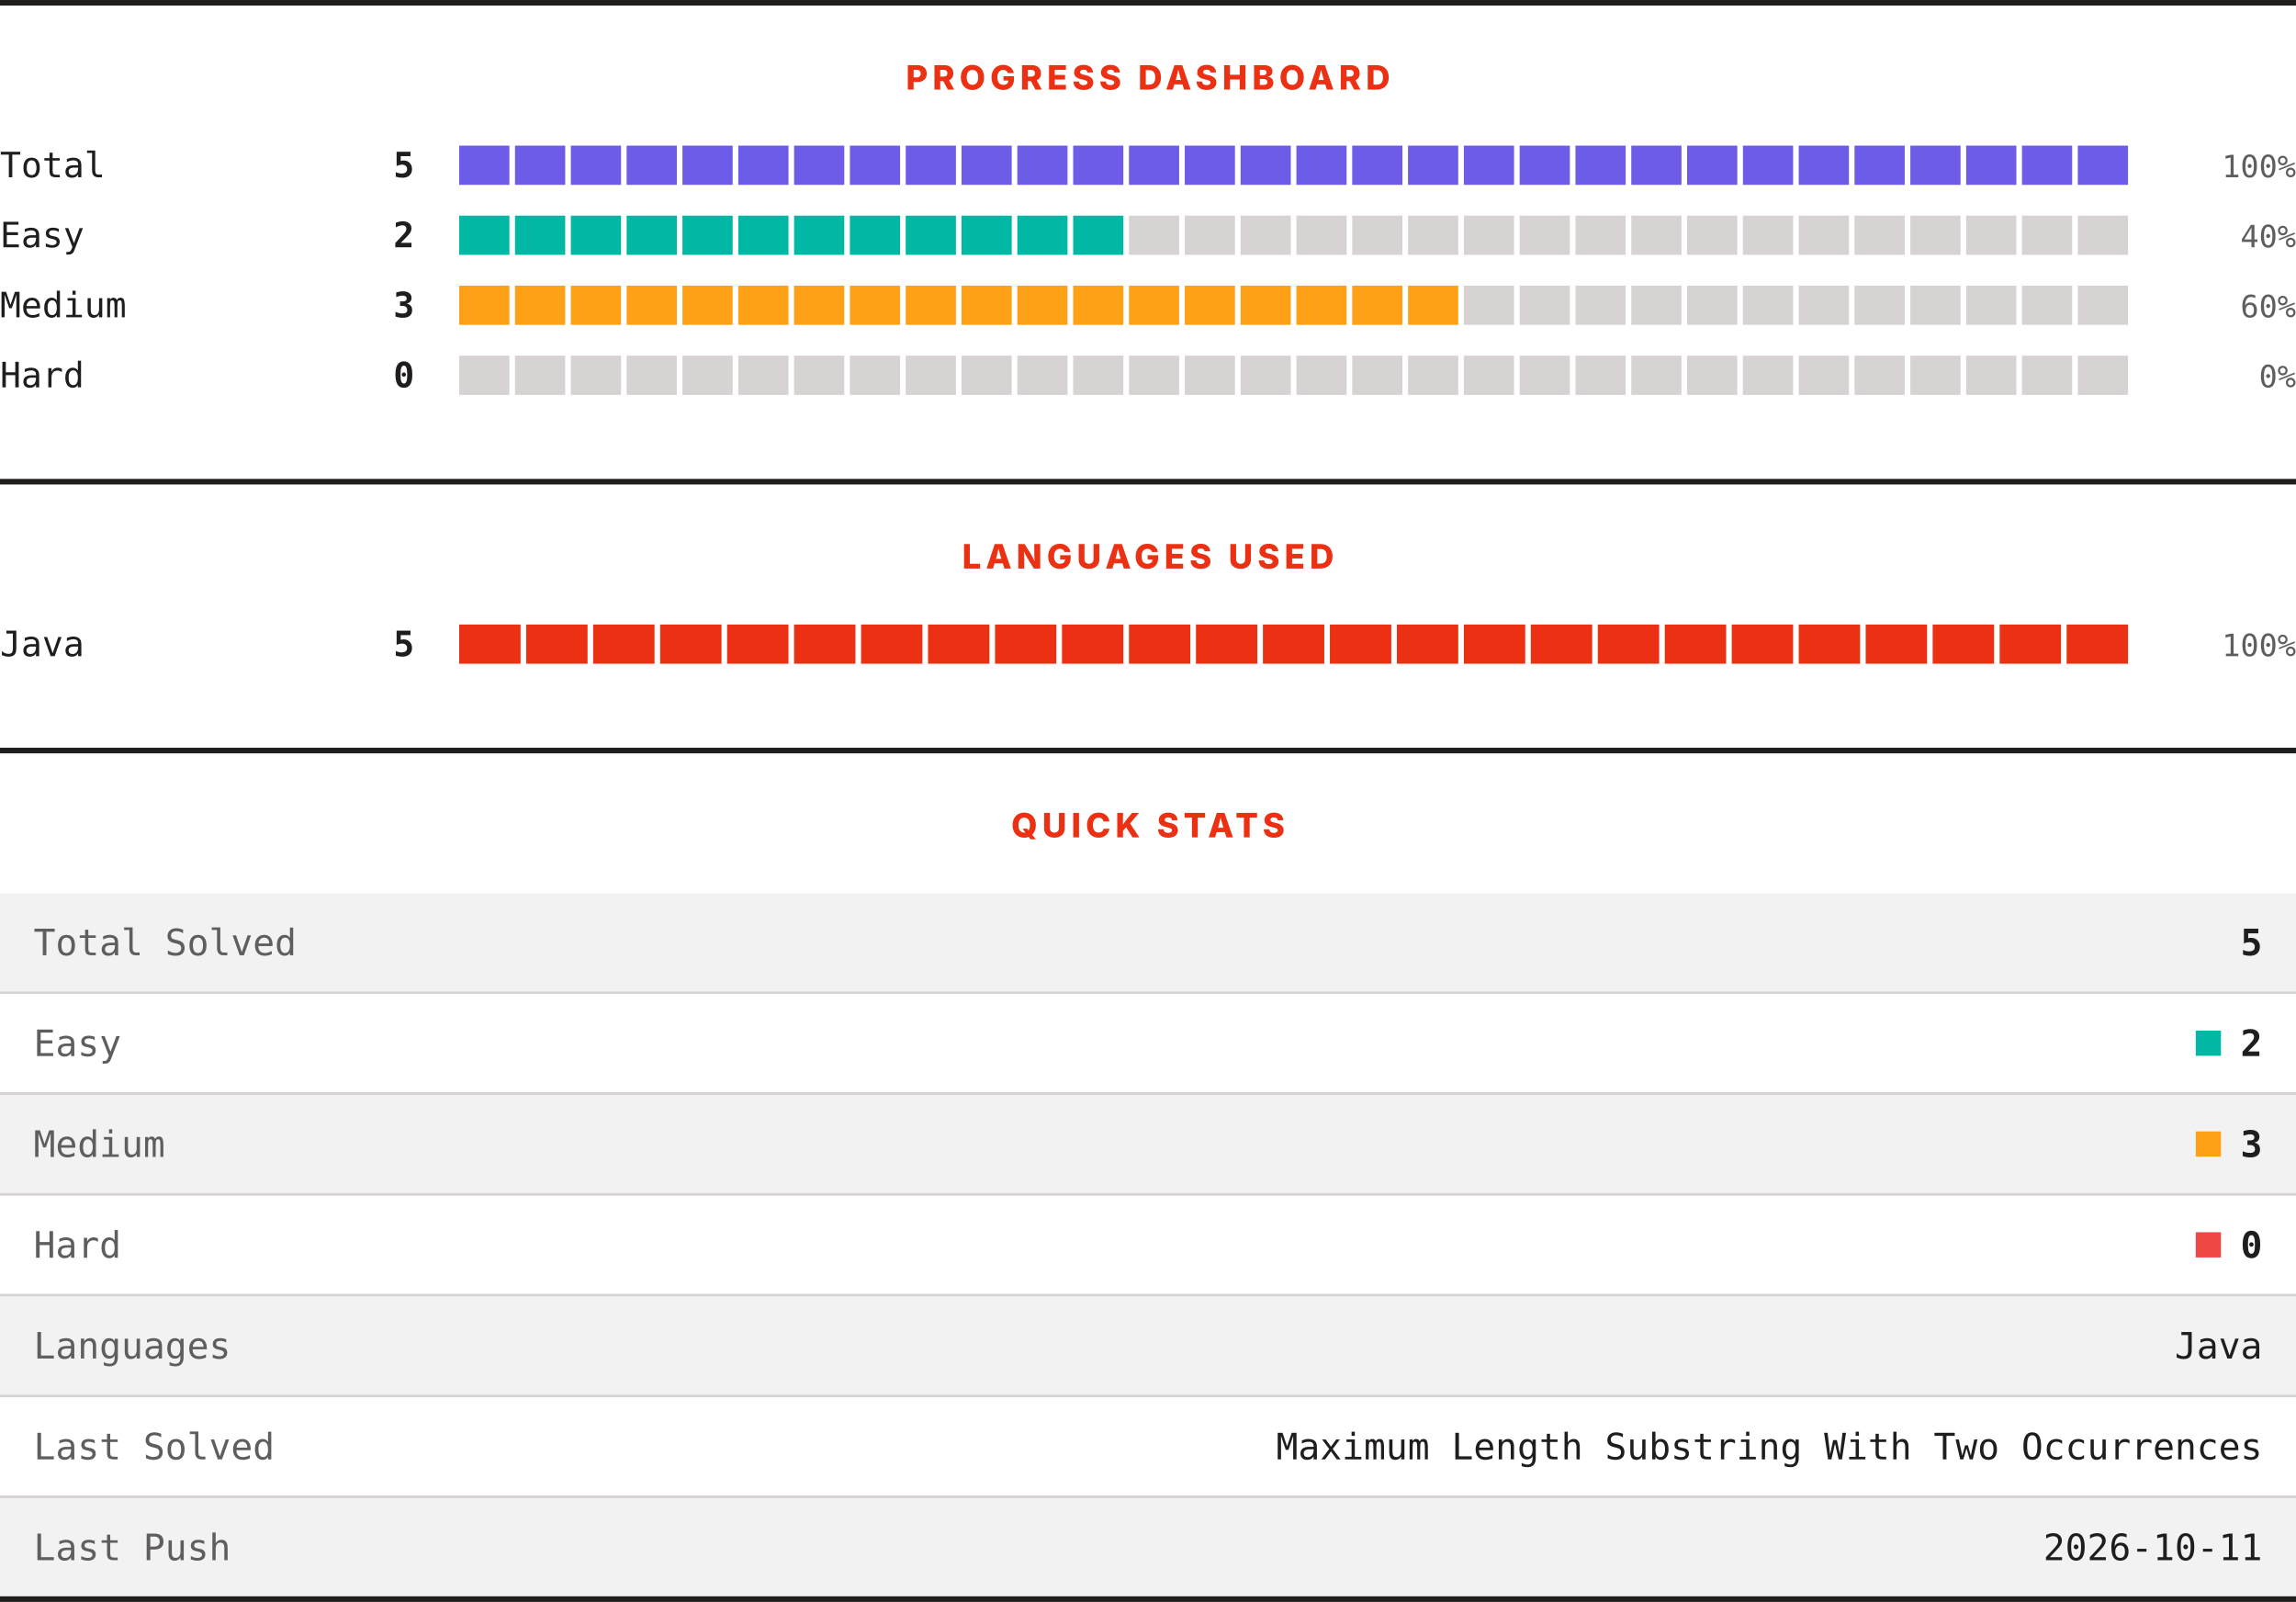
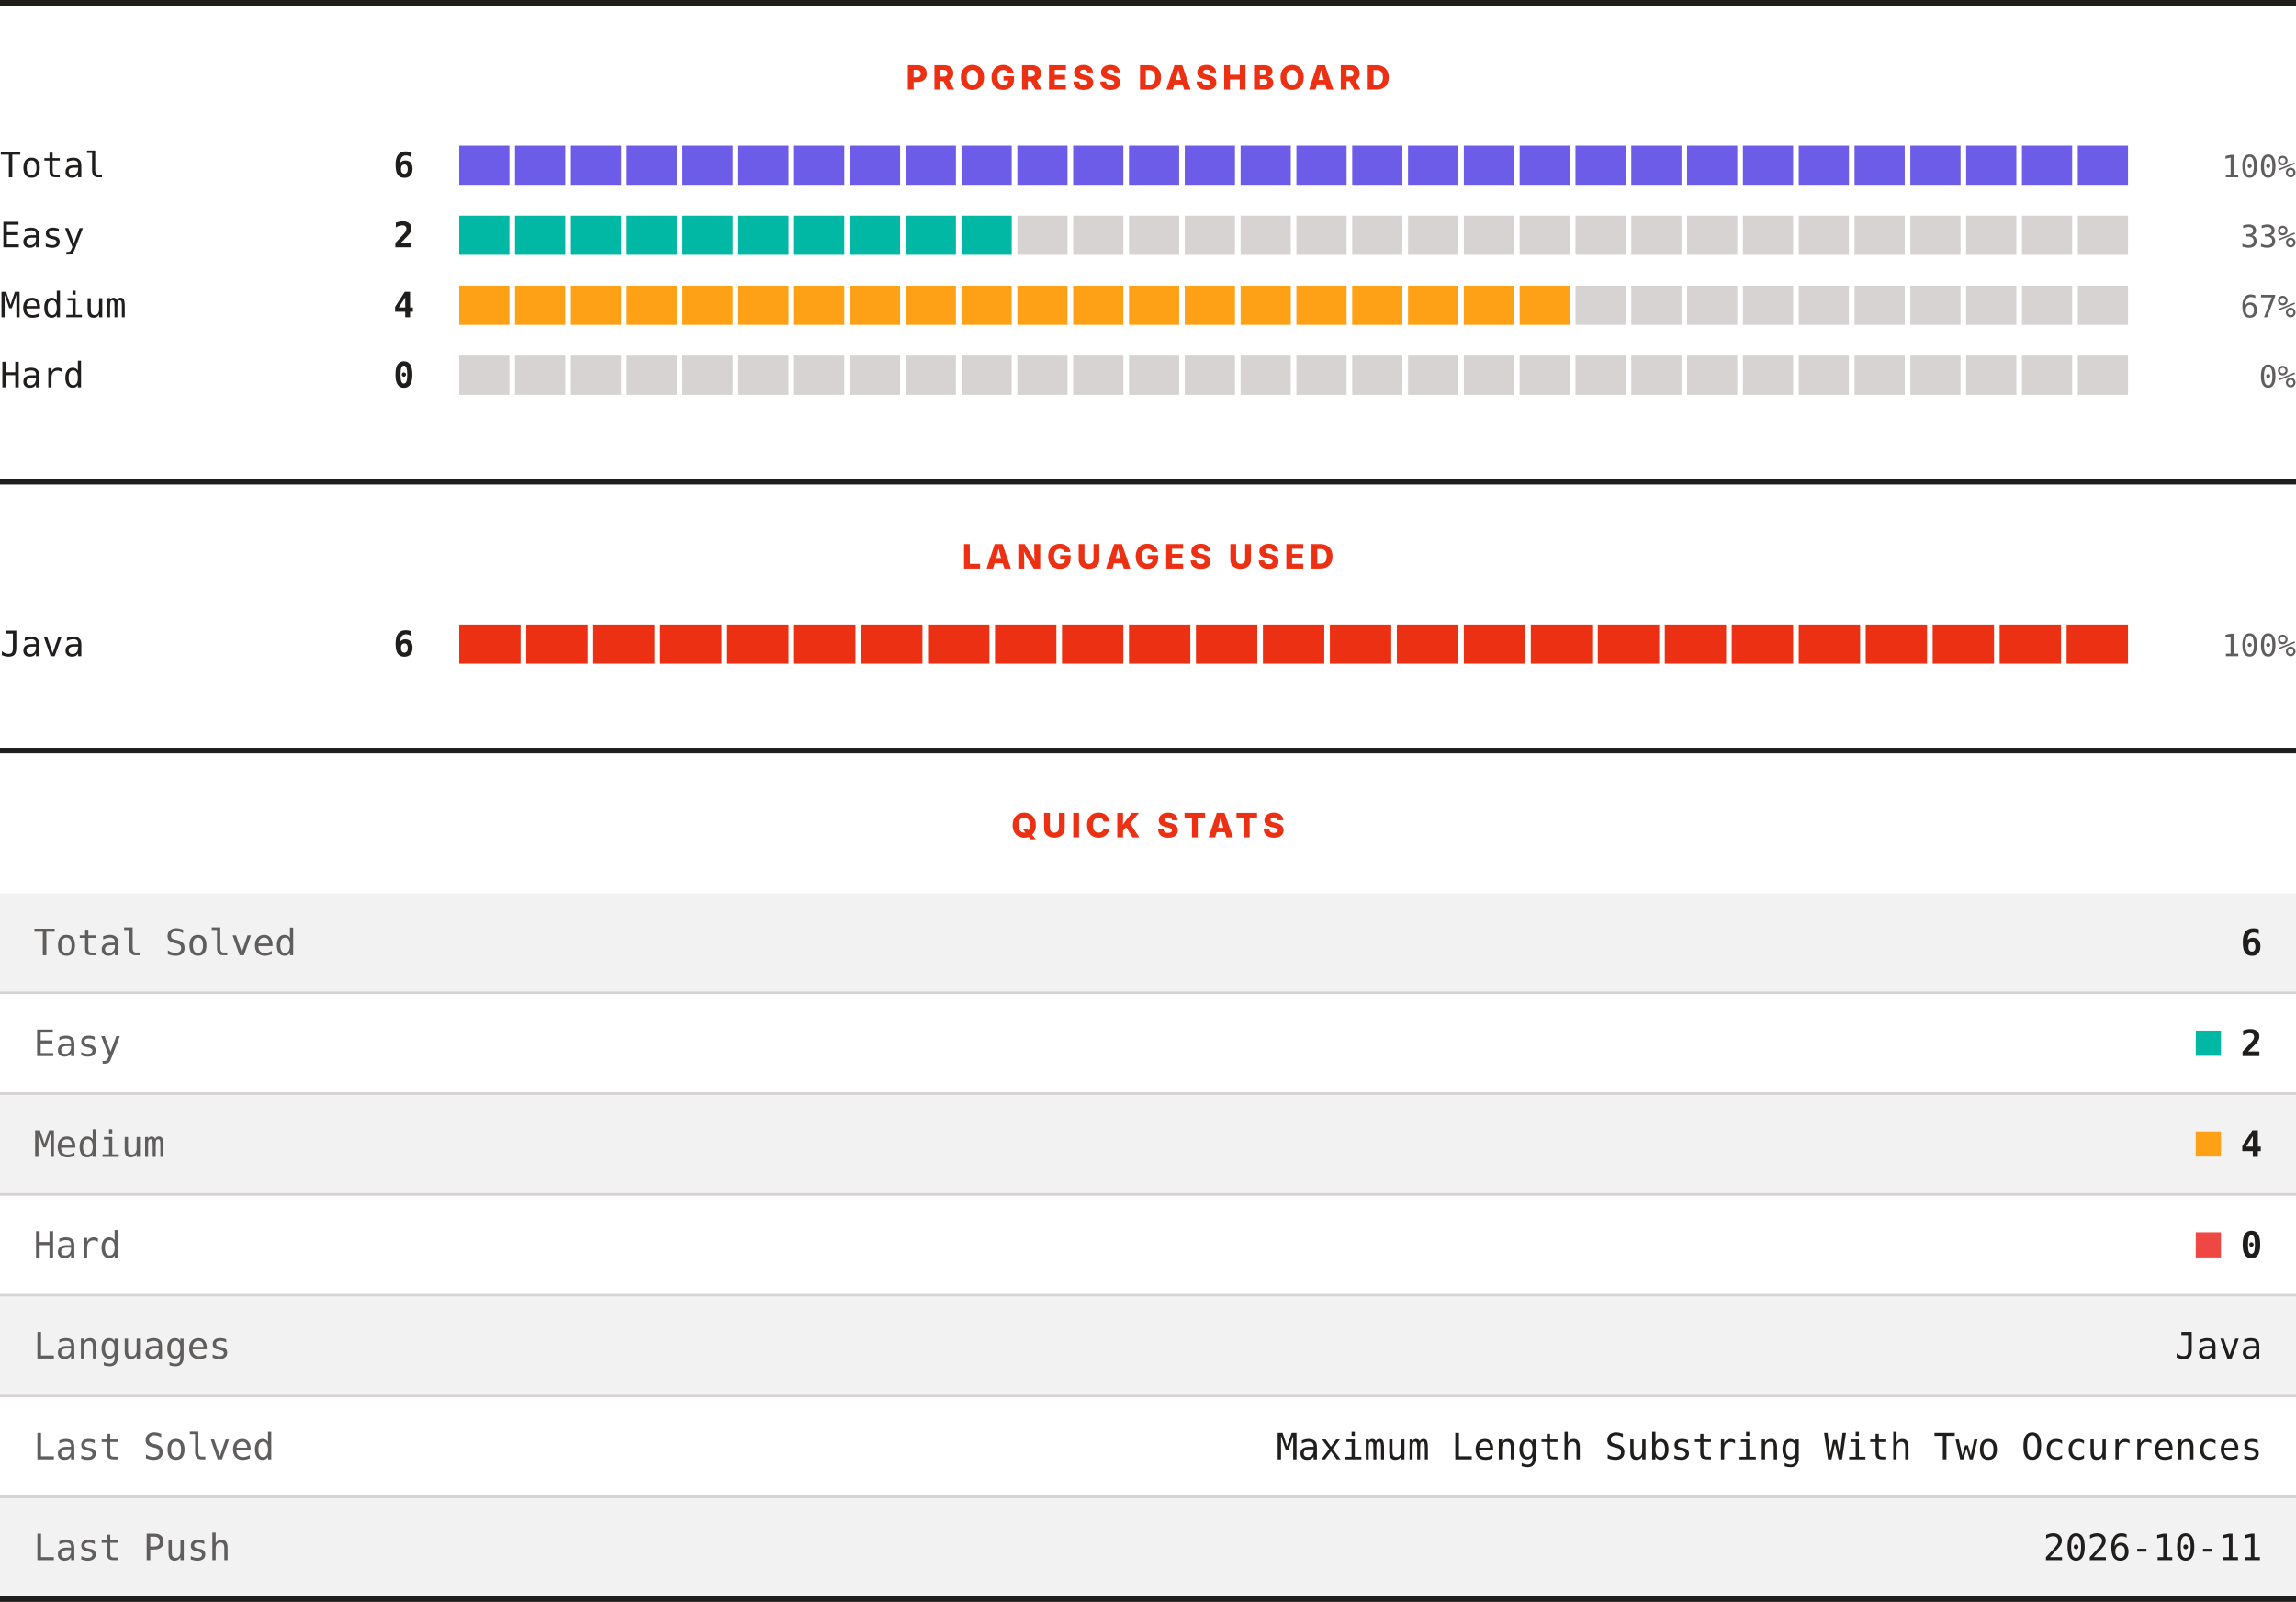
<svg xmlns="http://www.w3.org/2000/svg" width="820" height="572" viewBox="0 0 820 572" role="img" aria-label="LeetCode progress, languages and quick stats">
  <rect width="820" height="572" fill="#ffffff" />
  <rect x="0" y="0" width="820" height="2" fill="#201e1d" />
  <text x="410" y="32" text-anchor="middle" font-family="Archivo, system-ui, -apple-system, Segoe UI, sans-serif" font-size="12" font-weight="800" letter-spacing="1.68" fill="#ec3013">PROGRESS DASHBOARD</text>
  <text x="0" y="63.3" font-family="ui-monospace, SFMono-Regular, Menlo, Consolas, monospace" font-size="12.5" fill="#201e1d">Total</text>
-   <text x="148" y="63.3" text-anchor="end" font-family="ui-monospace, SFMono-Regular, Menlo, Consolas, monospace" font-size="12.5" font-weight="700" fill="#201e1d">5</text>
+   <text x="148" y="63.3" text-anchor="end" font-family="ui-monospace, SFMono-Regular, Menlo, Consolas, monospace" font-size="12.5" font-weight="700" fill="#201e1d">6</text>
  <rect x="164.00" y="52" width="17.93" height="14" fill="#6c5ce7" />
  <rect x="183.93" y="52" width="17.93" height="14" fill="#6c5ce7" />
  <rect x="203.87" y="52" width="17.93" height="14" fill="#6c5ce7" />
  <rect x="223.80" y="52" width="17.93" height="14" fill="#6c5ce7" />
  <rect x="243.73" y="52" width="17.93" height="14" fill="#6c5ce7" />
  <rect x="263.67" y="52" width="17.93" height="14" fill="#6c5ce7" />
  <rect x="283.60" y="52" width="17.93" height="14" fill="#6c5ce7" />
  <rect x="303.53" y="52" width="17.93" height="14" fill="#6c5ce7" />
  <rect x="323.47" y="52" width="17.93" height="14" fill="#6c5ce7" />
  <rect x="343.40" y="52" width="17.93" height="14" fill="#6c5ce7" />
  <rect x="363.33" y="52" width="17.93" height="14" fill="#6c5ce7" />
  <rect x="383.27" y="52" width="17.93" height="14" fill="#6c5ce7" />
  <rect x="403.20" y="52" width="17.93" height="14" fill="#6c5ce7" />
  <rect x="423.13" y="52" width="17.93" height="14" fill="#6c5ce7" />
  <rect x="443.07" y="52" width="17.93" height="14" fill="#6c5ce7" />
  <rect x="463.00" y="52" width="17.93" height="14" fill="#6c5ce7" />
  <rect x="482.93" y="52" width="17.93" height="14" fill="#6c5ce7" />
  <rect x="502.87" y="52" width="17.93" height="14" fill="#6c5ce7" />
  <rect x="522.80" y="52" width="17.93" height="14" fill="#6c5ce7" />
  <rect x="542.73" y="52" width="17.93" height="14" fill="#6c5ce7" />
  <rect x="562.67" y="52" width="17.93" height="14" fill="#6c5ce7" />
  <rect x="582.60" y="52" width="17.93" height="14" fill="#6c5ce7" />
  <rect x="602.53" y="52" width="17.93" height="14" fill="#6c5ce7" />
  <rect x="622.47" y="52" width="17.93" height="14" fill="#6c5ce7" />
  <rect x="642.40" y="52" width="17.93" height="14" fill="#6c5ce7" />
  <rect x="662.33" y="52" width="17.93" height="14" fill="#6c5ce7" />
  <rect x="682.27" y="52" width="17.93" height="14" fill="#6c5ce7" />
  <rect x="702.20" y="52" width="17.93" height="14" fill="#6c5ce7" />
  <rect x="722.13" y="52" width="17.93" height="14" fill="#6c5ce7" />
  <rect x="742.07" y="52" width="17.93" height="14" fill="#6c5ce7" />
  <text x="820" y="63.3" text-anchor="end" font-family="ui-monospace, SFMono-Regular, Menlo, Consolas, monospace" font-size="11" fill="#605d5d">100%</text>
  <text x="0" y="88.3" font-family="ui-monospace, SFMono-Regular, Menlo, Consolas, monospace" font-size="12.5" fill="#201e1d">Easy</text>
  <text x="148" y="88.3" text-anchor="end" font-family="ui-monospace, SFMono-Regular, Menlo, Consolas, monospace" font-size="12.5" font-weight="700" fill="#201e1d">2</text>
  <rect x="164.00" y="77" width="17.93" height="14" fill="#00b8a3" />
  <rect x="183.93" y="77" width="17.93" height="14" fill="#00b8a3" />
  <rect x="203.87" y="77" width="17.93" height="14" fill="#00b8a3" />
  <rect x="223.80" y="77" width="17.93" height="14" fill="#00b8a3" />
  <rect x="243.73" y="77" width="17.93" height="14" fill="#00b8a3" />
  <rect x="263.67" y="77" width="17.93" height="14" fill="#00b8a3" />
  <rect x="283.60" y="77" width="17.93" height="14" fill="#00b8a3" />
  <rect x="303.53" y="77" width="17.93" height="14" fill="#00b8a3" />
  <rect x="323.47" y="77" width="17.93" height="14" fill="#00b8a3" />
  <rect x="343.40" y="77" width="17.93" height="14" fill="#00b8a3" />
-   <rect x="363.33" y="77" width="17.93" height="14" fill="#00b8a3" />
-   <rect x="383.27" y="77" width="17.93" height="14" fill="#00b8a3" />
+   <rect x="363.33" y="77" width="17.93" height="14" fill="#d7d3d3" />
+   <rect x="383.27" y="77" width="17.93" height="14" fill="#d7d3d3" />
  <rect x="403.20" y="77" width="17.93" height="14" fill="#d7d3d3" />
  <rect x="423.13" y="77" width="17.93" height="14" fill="#d7d3d3" />
  <rect x="443.07" y="77" width="17.93" height="14" fill="#d7d3d3" />
  <rect x="463.00" y="77" width="17.93" height="14" fill="#d7d3d3" />
  <rect x="482.93" y="77" width="17.93" height="14" fill="#d7d3d3" />
  <rect x="502.87" y="77" width="17.93" height="14" fill="#d7d3d3" />
  <rect x="522.80" y="77" width="17.93" height="14" fill="#d7d3d3" />
  <rect x="542.73" y="77" width="17.93" height="14" fill="#d7d3d3" />
  <rect x="562.67" y="77" width="17.93" height="14" fill="#d7d3d3" />
  <rect x="582.60" y="77" width="17.93" height="14" fill="#d7d3d3" />
  <rect x="602.53" y="77" width="17.93" height="14" fill="#d7d3d3" />
  <rect x="622.47" y="77" width="17.93" height="14" fill="#d7d3d3" />
  <rect x="642.40" y="77" width="17.93" height="14" fill="#d7d3d3" />
  <rect x="662.33" y="77" width="17.93" height="14" fill="#d7d3d3" />
  <rect x="682.27" y="77" width="17.93" height="14" fill="#d7d3d3" />
  <rect x="702.20" y="77" width="17.93" height="14" fill="#d7d3d3" />
  <rect x="722.13" y="77" width="17.93" height="14" fill="#d7d3d3" />
  <rect x="742.07" y="77" width="17.93" height="14" fill="#d7d3d3" />
-   <text x="820" y="88.3" text-anchor="end" font-family="ui-monospace, SFMono-Regular, Menlo, Consolas, monospace" font-size="11" fill="#605d5d">40%</text>
+   <text x="820" y="88.3" text-anchor="end" font-family="ui-monospace, SFMono-Regular, Menlo, Consolas, monospace" font-size="11" fill="#605d5d">33%</text>
  <text x="0" y="113.3" font-family="ui-monospace, SFMono-Regular, Menlo, Consolas, monospace" font-size="12.5" fill="#201e1d">Medium</text>
-   <text x="148" y="113.3" text-anchor="end" font-family="ui-monospace, SFMono-Regular, Menlo, Consolas, monospace" font-size="12.5" font-weight="700" fill="#201e1d">3</text>
+   <text x="148" y="113.3" text-anchor="end" font-family="ui-monospace, SFMono-Regular, Menlo, Consolas, monospace" font-size="12.5" font-weight="700" fill="#201e1d">4</text>
  <rect x="164.00" y="102" width="17.93" height="14" fill="#ffa116" />
  <rect x="183.93" y="102" width="17.93" height="14" fill="#ffa116" />
  <rect x="203.87" y="102" width="17.93" height="14" fill="#ffa116" />
  <rect x="223.80" y="102" width="17.93" height="14" fill="#ffa116" />
  <rect x="243.73" y="102" width="17.93" height="14" fill="#ffa116" />
  <rect x="263.67" y="102" width="17.93" height="14" fill="#ffa116" />
  <rect x="283.60" y="102" width="17.93" height="14" fill="#ffa116" />
  <rect x="303.53" y="102" width="17.93" height="14" fill="#ffa116" />
  <rect x="323.47" y="102" width="17.93" height="14" fill="#ffa116" />
  <rect x="343.40" y="102" width="17.93" height="14" fill="#ffa116" />
  <rect x="363.33" y="102" width="17.93" height="14" fill="#ffa116" />
  <rect x="383.27" y="102" width="17.93" height="14" fill="#ffa116" />
  <rect x="403.20" y="102" width="17.93" height="14" fill="#ffa116" />
  <rect x="423.13" y="102" width="17.93" height="14" fill="#ffa116" />
  <rect x="443.07" y="102" width="17.93" height="14" fill="#ffa116" />
  <rect x="463.00" y="102" width="17.93" height="14" fill="#ffa116" />
  <rect x="482.93" y="102" width="17.93" height="14" fill="#ffa116" />
  <rect x="502.87" y="102" width="17.93" height="14" fill="#ffa116" />
-   <rect x="522.80" y="102" width="17.93" height="14" fill="#d7d3d3" />
-   <rect x="542.73" y="102" width="17.93" height="14" fill="#d7d3d3" />
+   <rect x="522.80" y="102" width="17.93" height="14" fill="#ffa116" />
+   <rect x="542.73" y="102" width="17.93" height="14" fill="#ffa116" />
  <rect x="562.67" y="102" width="17.93" height="14" fill="#d7d3d3" />
  <rect x="582.60" y="102" width="17.93" height="14" fill="#d7d3d3" />
  <rect x="602.53" y="102" width="17.93" height="14" fill="#d7d3d3" />
  <rect x="622.47" y="102" width="17.93" height="14" fill="#d7d3d3" />
  <rect x="642.40" y="102" width="17.93" height="14" fill="#d7d3d3" />
  <rect x="662.33" y="102" width="17.93" height="14" fill="#d7d3d3" />
  <rect x="682.27" y="102" width="17.93" height="14" fill="#d7d3d3" />
  <rect x="702.20" y="102" width="17.93" height="14" fill="#d7d3d3" />
  <rect x="722.13" y="102" width="17.93" height="14" fill="#d7d3d3" />
  <rect x="742.07" y="102" width="17.93" height="14" fill="#d7d3d3" />
-   <text x="820" y="113.3" text-anchor="end" font-family="ui-monospace, SFMono-Regular, Menlo, Consolas, monospace" font-size="11" fill="#605d5d">60%</text>
+   <text x="820" y="113.3" text-anchor="end" font-family="ui-monospace, SFMono-Regular, Menlo, Consolas, monospace" font-size="11" fill="#605d5d">67%</text>
  <text x="0" y="138.3" font-family="ui-monospace, SFMono-Regular, Menlo, Consolas, monospace" font-size="12.5" fill="#201e1d">Hard</text>
  <text x="148" y="138.3" text-anchor="end" font-family="ui-monospace, SFMono-Regular, Menlo, Consolas, monospace" font-size="12.5" font-weight="700" fill="#201e1d">0</text>
  <rect x="164.00" y="127" width="17.93" height="14" fill="#d7d3d3" />
  <rect x="183.93" y="127" width="17.93" height="14" fill="#d7d3d3" />
  <rect x="203.87" y="127" width="17.93" height="14" fill="#d7d3d3" />
  <rect x="223.80" y="127" width="17.93" height="14" fill="#d7d3d3" />
  <rect x="243.73" y="127" width="17.93" height="14" fill="#d7d3d3" />
  <rect x="263.67" y="127" width="17.93" height="14" fill="#d7d3d3" />
  <rect x="283.60" y="127" width="17.93" height="14" fill="#d7d3d3" />
  <rect x="303.53" y="127" width="17.93" height="14" fill="#d7d3d3" />
  <rect x="323.47" y="127" width="17.93" height="14" fill="#d7d3d3" />
  <rect x="343.40" y="127" width="17.93" height="14" fill="#d7d3d3" />
  <rect x="363.33" y="127" width="17.93" height="14" fill="#d7d3d3" />
  <rect x="383.27" y="127" width="17.93" height="14" fill="#d7d3d3" />
  <rect x="403.20" y="127" width="17.93" height="14" fill="#d7d3d3" />
  <rect x="423.13" y="127" width="17.93" height="14" fill="#d7d3d3" />
  <rect x="443.07" y="127" width="17.93" height="14" fill="#d7d3d3" />
  <rect x="463.00" y="127" width="17.93" height="14" fill="#d7d3d3" />
  <rect x="482.93" y="127" width="17.93" height="14" fill="#d7d3d3" />
  <rect x="502.87" y="127" width="17.93" height="14" fill="#d7d3d3" />
  <rect x="522.80" y="127" width="17.93" height="14" fill="#d7d3d3" />
  <rect x="542.73" y="127" width="17.93" height="14" fill="#d7d3d3" />
  <rect x="562.67" y="127" width="17.93" height="14" fill="#d7d3d3" />
  <rect x="582.60" y="127" width="17.93" height="14" fill="#d7d3d3" />
  <rect x="602.53" y="127" width="17.93" height="14" fill="#d7d3d3" />
  <rect x="622.47" y="127" width="17.93" height="14" fill="#d7d3d3" />
  <rect x="642.40" y="127" width="17.93" height="14" fill="#d7d3d3" />
  <rect x="662.33" y="127" width="17.93" height="14" fill="#d7d3d3" />
  <rect x="682.27" y="127" width="17.93" height="14" fill="#d7d3d3" />
  <rect x="702.20" y="127" width="17.93" height="14" fill="#d7d3d3" />
  <rect x="722.13" y="127" width="17.93" height="14" fill="#d7d3d3" />
  <rect x="742.07" y="127" width="17.93" height="14" fill="#d7d3d3" />
  <text x="820" y="138.3" text-anchor="end" font-family="ui-monospace, SFMono-Regular, Menlo, Consolas, monospace" font-size="11" fill="#605d5d">0%</text>
  <rect x="0" y="171" width="820" height="2" fill="#201e1d" />
  <text x="410" y="203" text-anchor="middle" font-family="Archivo, system-ui, -apple-system, Segoe UI, sans-serif" font-size="12" font-weight="800" letter-spacing="1.68" fill="#ec3013">LANGUAGES USED</text>
  <text x="0" y="234.3" font-family="ui-monospace, SFMono-Regular, Menlo, Consolas, monospace" font-size="12.5" fill="#201e1d">Java</text>
-   <text x="148" y="234.3" text-anchor="end" font-family="ui-monospace, SFMono-Regular, Menlo, Consolas, monospace" font-size="12.5" font-weight="700" fill="#201e1d">5</text>
+   <text x="148" y="234.3" text-anchor="end" font-family="ui-monospace, SFMono-Regular, Menlo, Consolas, monospace" font-size="12.5" font-weight="700" fill="#201e1d">6</text>
  <rect x="164.00" y="223" width="21.92" height="14" fill="#ec3013" />
  <rect x="187.92" y="223" width="21.92" height="14" fill="#ec3013" />
  <rect x="211.84" y="223" width="21.92" height="14" fill="#ec3013" />
  <rect x="235.76" y="223" width="21.92" height="14" fill="#ec3013" />
  <rect x="259.68" y="223" width="21.92" height="14" fill="#ec3013" />
  <rect x="283.60" y="223" width="21.92" height="14" fill="#ec3013" />
  <rect x="307.52" y="223" width="21.92" height="14" fill="#ec3013" />
  <rect x="331.44" y="223" width="21.92" height="14" fill="#ec3013" />
  <rect x="355.36" y="223" width="21.92" height="14" fill="#ec3013" />
  <rect x="379.28" y="223" width="21.92" height="14" fill="#ec3013" />
  <rect x="403.20" y="223" width="21.92" height="14" fill="#ec3013" />
  <rect x="427.12" y="223" width="21.92" height="14" fill="#ec3013" />
  <rect x="451.04" y="223" width="21.92" height="14" fill="#ec3013" />
  <rect x="474.96" y="223" width="21.92" height="14" fill="#ec3013" />
  <rect x="498.88" y="223" width="21.92" height="14" fill="#ec3013" />
  <rect x="522.80" y="223" width="21.92" height="14" fill="#ec3013" />
  <rect x="546.72" y="223" width="21.92" height="14" fill="#ec3013" />
  <rect x="570.64" y="223" width="21.92" height="14" fill="#ec3013" />
  <rect x="594.56" y="223" width="21.92" height="14" fill="#ec3013" />
  <rect x="618.48" y="223" width="21.92" height="14" fill="#ec3013" />
  <rect x="642.40" y="223" width="21.92" height="14" fill="#ec3013" />
  <rect x="666.32" y="223" width="21.92" height="14" fill="#ec3013" />
  <rect x="690.24" y="223" width="21.92" height="14" fill="#ec3013" />
  <rect x="714.16" y="223" width="21.92" height="14" fill="#ec3013" />
  <rect x="738.08" y="223" width="21.92" height="14" fill="#ec3013" />
  <text x="820" y="234.3" text-anchor="end" font-family="ui-monospace, SFMono-Regular, Menlo, Consolas, monospace" font-size="11" fill="#605d5d">100%</text>
  <rect x="0" y="267" width="820" height="2" fill="#201e1d" />
  <text x="410" y="299" text-anchor="middle" font-family="Archivo, system-ui, -apple-system, Segoe UI, sans-serif" font-size="12" font-weight="800" letter-spacing="1.68" fill="#ec3013">QUICK STATS</text>
  <rect x="0" y="319" width="820" height="35" fill="#f3f2f2" />
  <text x="12" y="341.1" font-family="ui-monospace, SFMono-Regular, Menlo, Consolas, monospace" font-size="13" fill="#605d5d">Total Solved</text>
-   <text x="808" y="341.1" text-anchor="end" font-family="ui-monospace, SFMono-Regular, Menlo, Consolas, monospace" font-size="13" font-weight="700" fill="#201e1d">5</text>
+   <text x="808" y="341.1" text-anchor="end" font-family="ui-monospace, SFMono-Regular, Menlo, Consolas, monospace" font-size="13" font-weight="700" fill="#201e1d">6</text>
  <rect x="0" y="354" width="820" height="1" fill="#d7d3d3" />
  <rect x="0" y="355" width="820" height="35" fill="#ffffff" />
  <text x="12" y="377.1" font-family="ui-monospace, SFMono-Regular, Menlo, Consolas, monospace" font-size="13" fill="#605d5d">Easy</text>
  <rect x="784.2" y="368" width="9" height="9" fill="#00b8a3" />
  <text x="808" y="377.1" text-anchor="end" font-family="ui-monospace, SFMono-Regular, Menlo, Consolas, monospace" font-size="13" font-weight="700" fill="#201e1d">2</text>
  <rect x="0" y="390" width="820" height="1" fill="#d7d3d3" />
  <rect x="0" y="391" width="820" height="35" fill="#f3f2f2" />
  <text x="12" y="413.1" font-family="ui-monospace, SFMono-Regular, Menlo, Consolas, monospace" font-size="13" fill="#605d5d">Medium</text>
  <rect x="784.2" y="404" width="9" height="9" fill="#ffa116" />
-   <text x="808" y="413.1" text-anchor="end" font-family="ui-monospace, SFMono-Regular, Menlo, Consolas, monospace" font-size="13" font-weight="700" fill="#201e1d">3</text>
+   <text x="808" y="413.1" text-anchor="end" font-family="ui-monospace, SFMono-Regular, Menlo, Consolas, monospace" font-size="13" font-weight="700" fill="#201e1d">4</text>
  <rect x="0" y="426" width="820" height="1" fill="#d7d3d3" />
  <rect x="0" y="427" width="820" height="35" fill="#ffffff" />
  <text x="12" y="449.1" font-family="ui-monospace, SFMono-Regular, Menlo, Consolas, monospace" font-size="13" fill="#605d5d">Hard</text>
  <rect x="784.2" y="440" width="9" height="9" fill="#ef4743" />
  <text x="808" y="449.1" text-anchor="end" font-family="ui-monospace, SFMono-Regular, Menlo, Consolas, monospace" font-size="13" font-weight="700" fill="#201e1d">0</text>
  <rect x="0" y="462" width="820" height="1" fill="#d7d3d3" />
  <rect x="0" y="463" width="820" height="35" fill="#f3f2f2" />
  <text x="12" y="485.1" font-family="ui-monospace, SFMono-Regular, Menlo, Consolas, monospace" font-size="13" fill="#605d5d">Languages</text>
  <text x="808" y="485.1" text-anchor="end" font-family="ui-monospace, SFMono-Regular, Menlo, Consolas, monospace" font-size="13" fill="#201e1d">Java</text>
  <rect x="0" y="498" width="820" height="1" fill="#d7d3d3" />
  <rect x="0" y="499" width="820" height="35" fill="#ffffff" />
  <text x="12" y="521.1" font-family="ui-monospace, SFMono-Regular, Menlo, Consolas, monospace" font-size="13" fill="#605d5d">Last Solved</text>
  <text x="808" y="521.1" text-anchor="end" font-family="ui-monospace, SFMono-Regular, Menlo, Consolas, monospace" font-size="13" fill="#201e1d">Maximum Length Substring With Two Occurrences</text>
  <rect x="0" y="534" width="820" height="1" fill="#d7d3d3" />
  <rect x="0" y="535" width="820" height="35" fill="#f3f2f2" />
  <text x="12" y="557.1" font-family="ui-monospace, SFMono-Regular, Menlo, Consolas, monospace" font-size="13" fill="#605d5d">Last Push</text>
  <text x="808" y="557.1" text-anchor="end" font-family="ui-monospace, SFMono-Regular, Menlo, Consolas, monospace" font-size="13" fill="#201e1d">2026-10-11</text>
  <rect x="0" y="570" width="820" height="2" fill="#201e1d" />
</svg>
